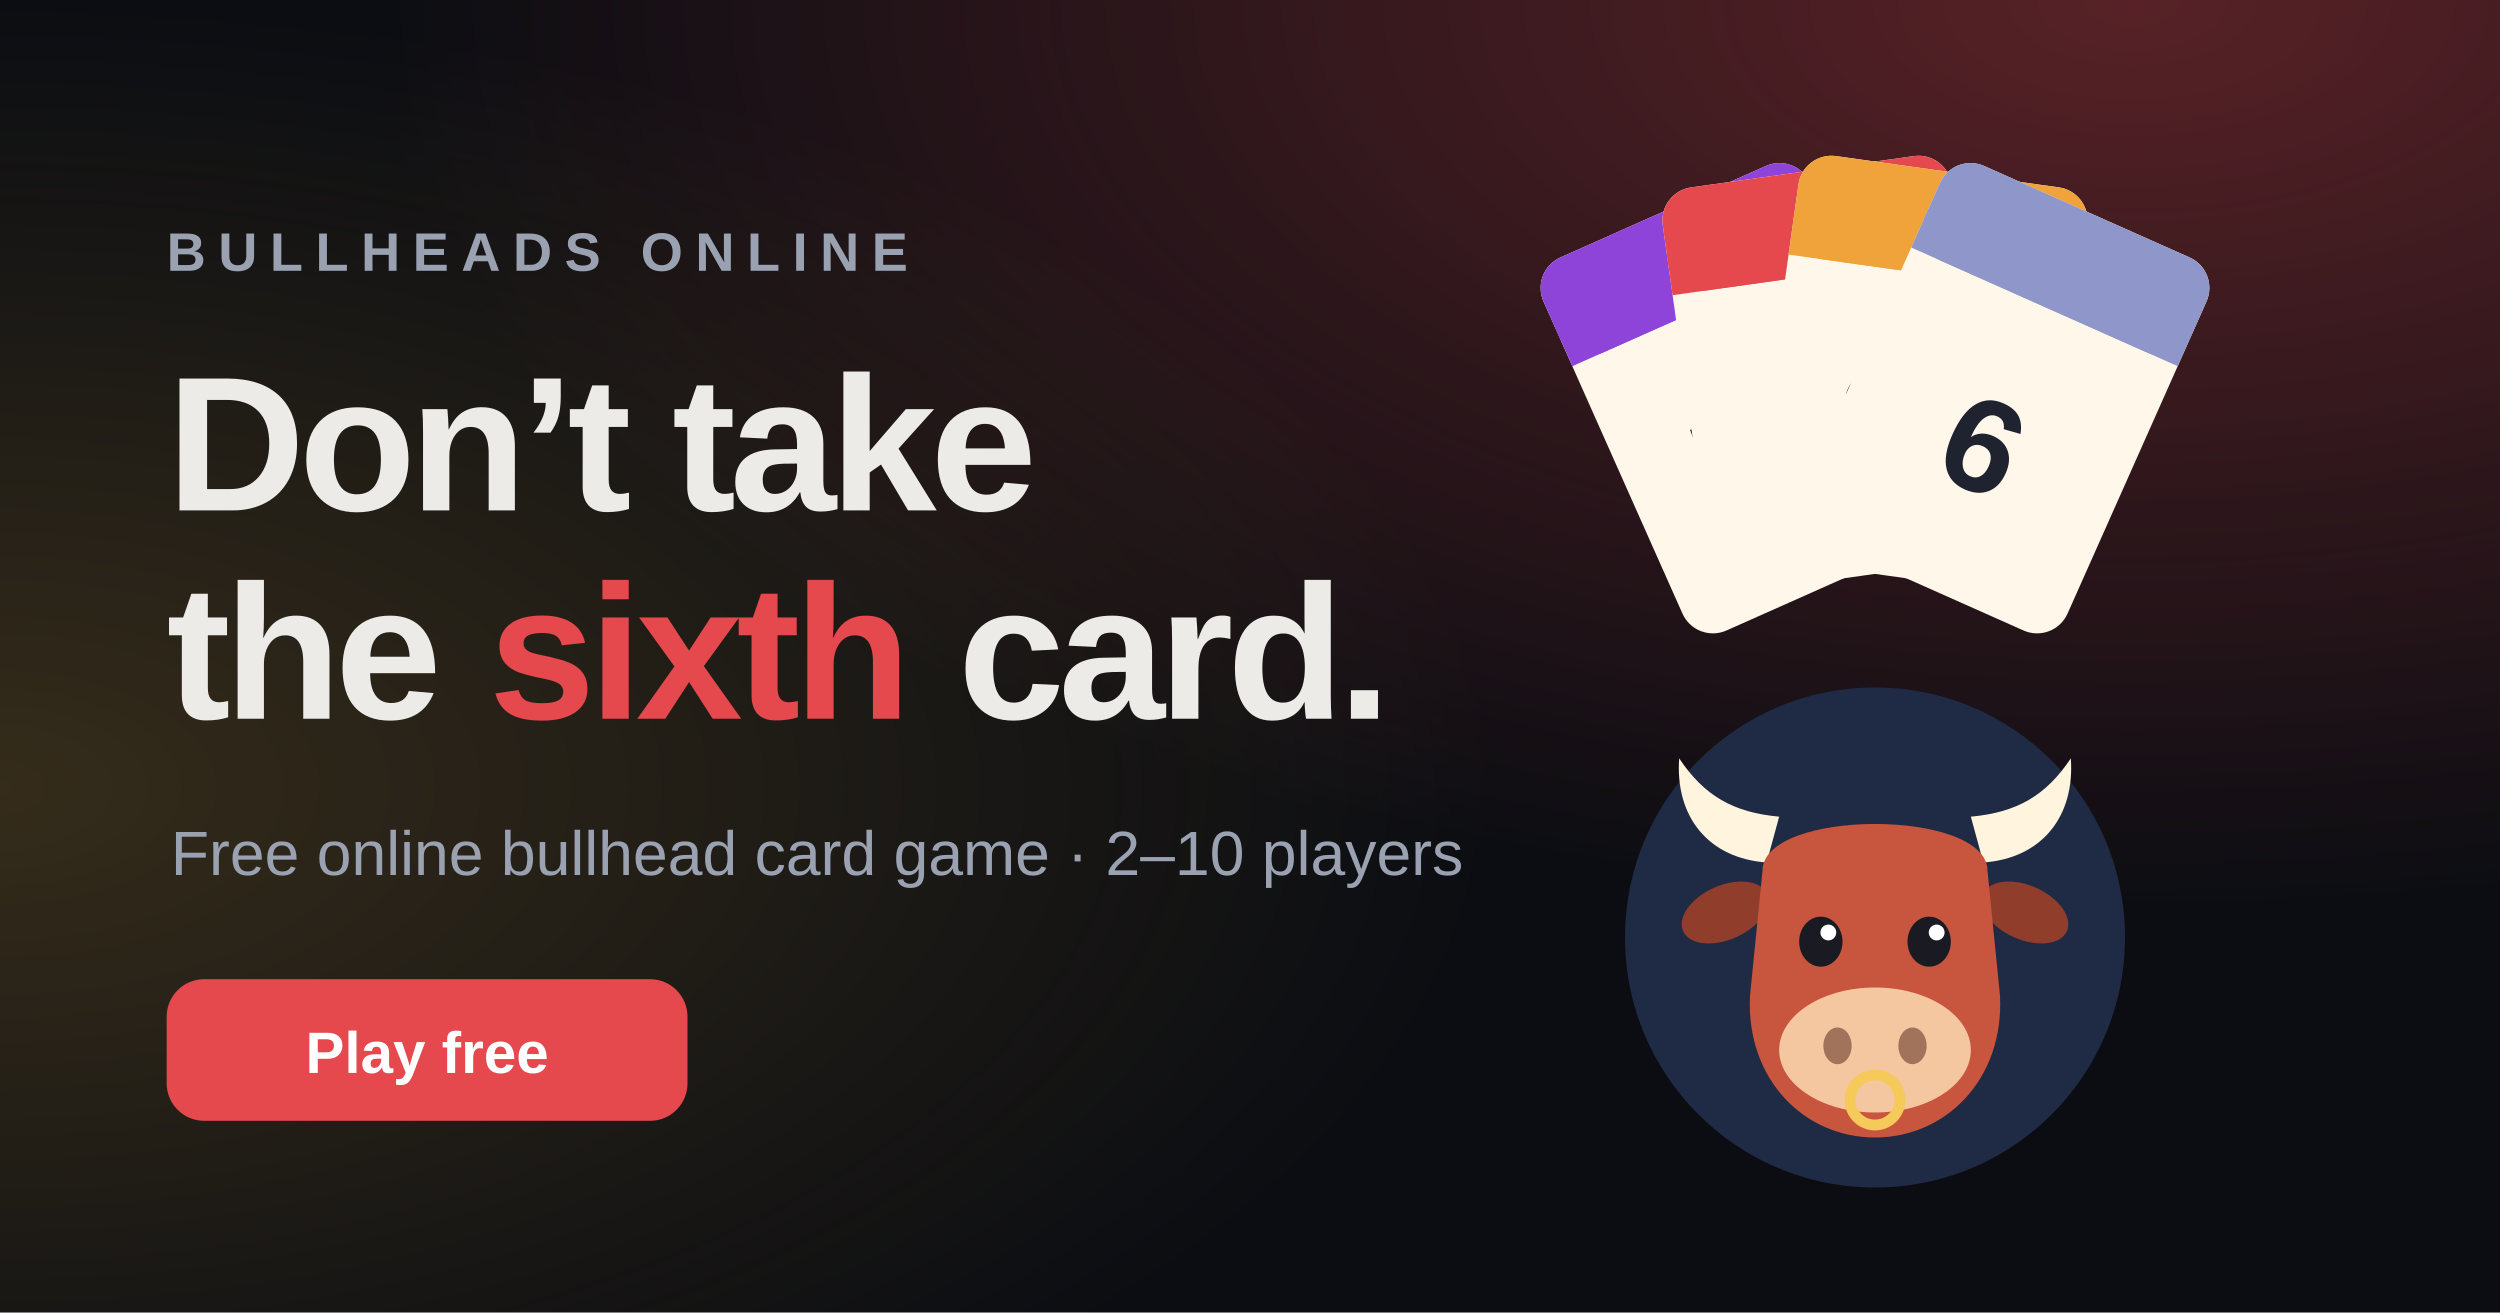
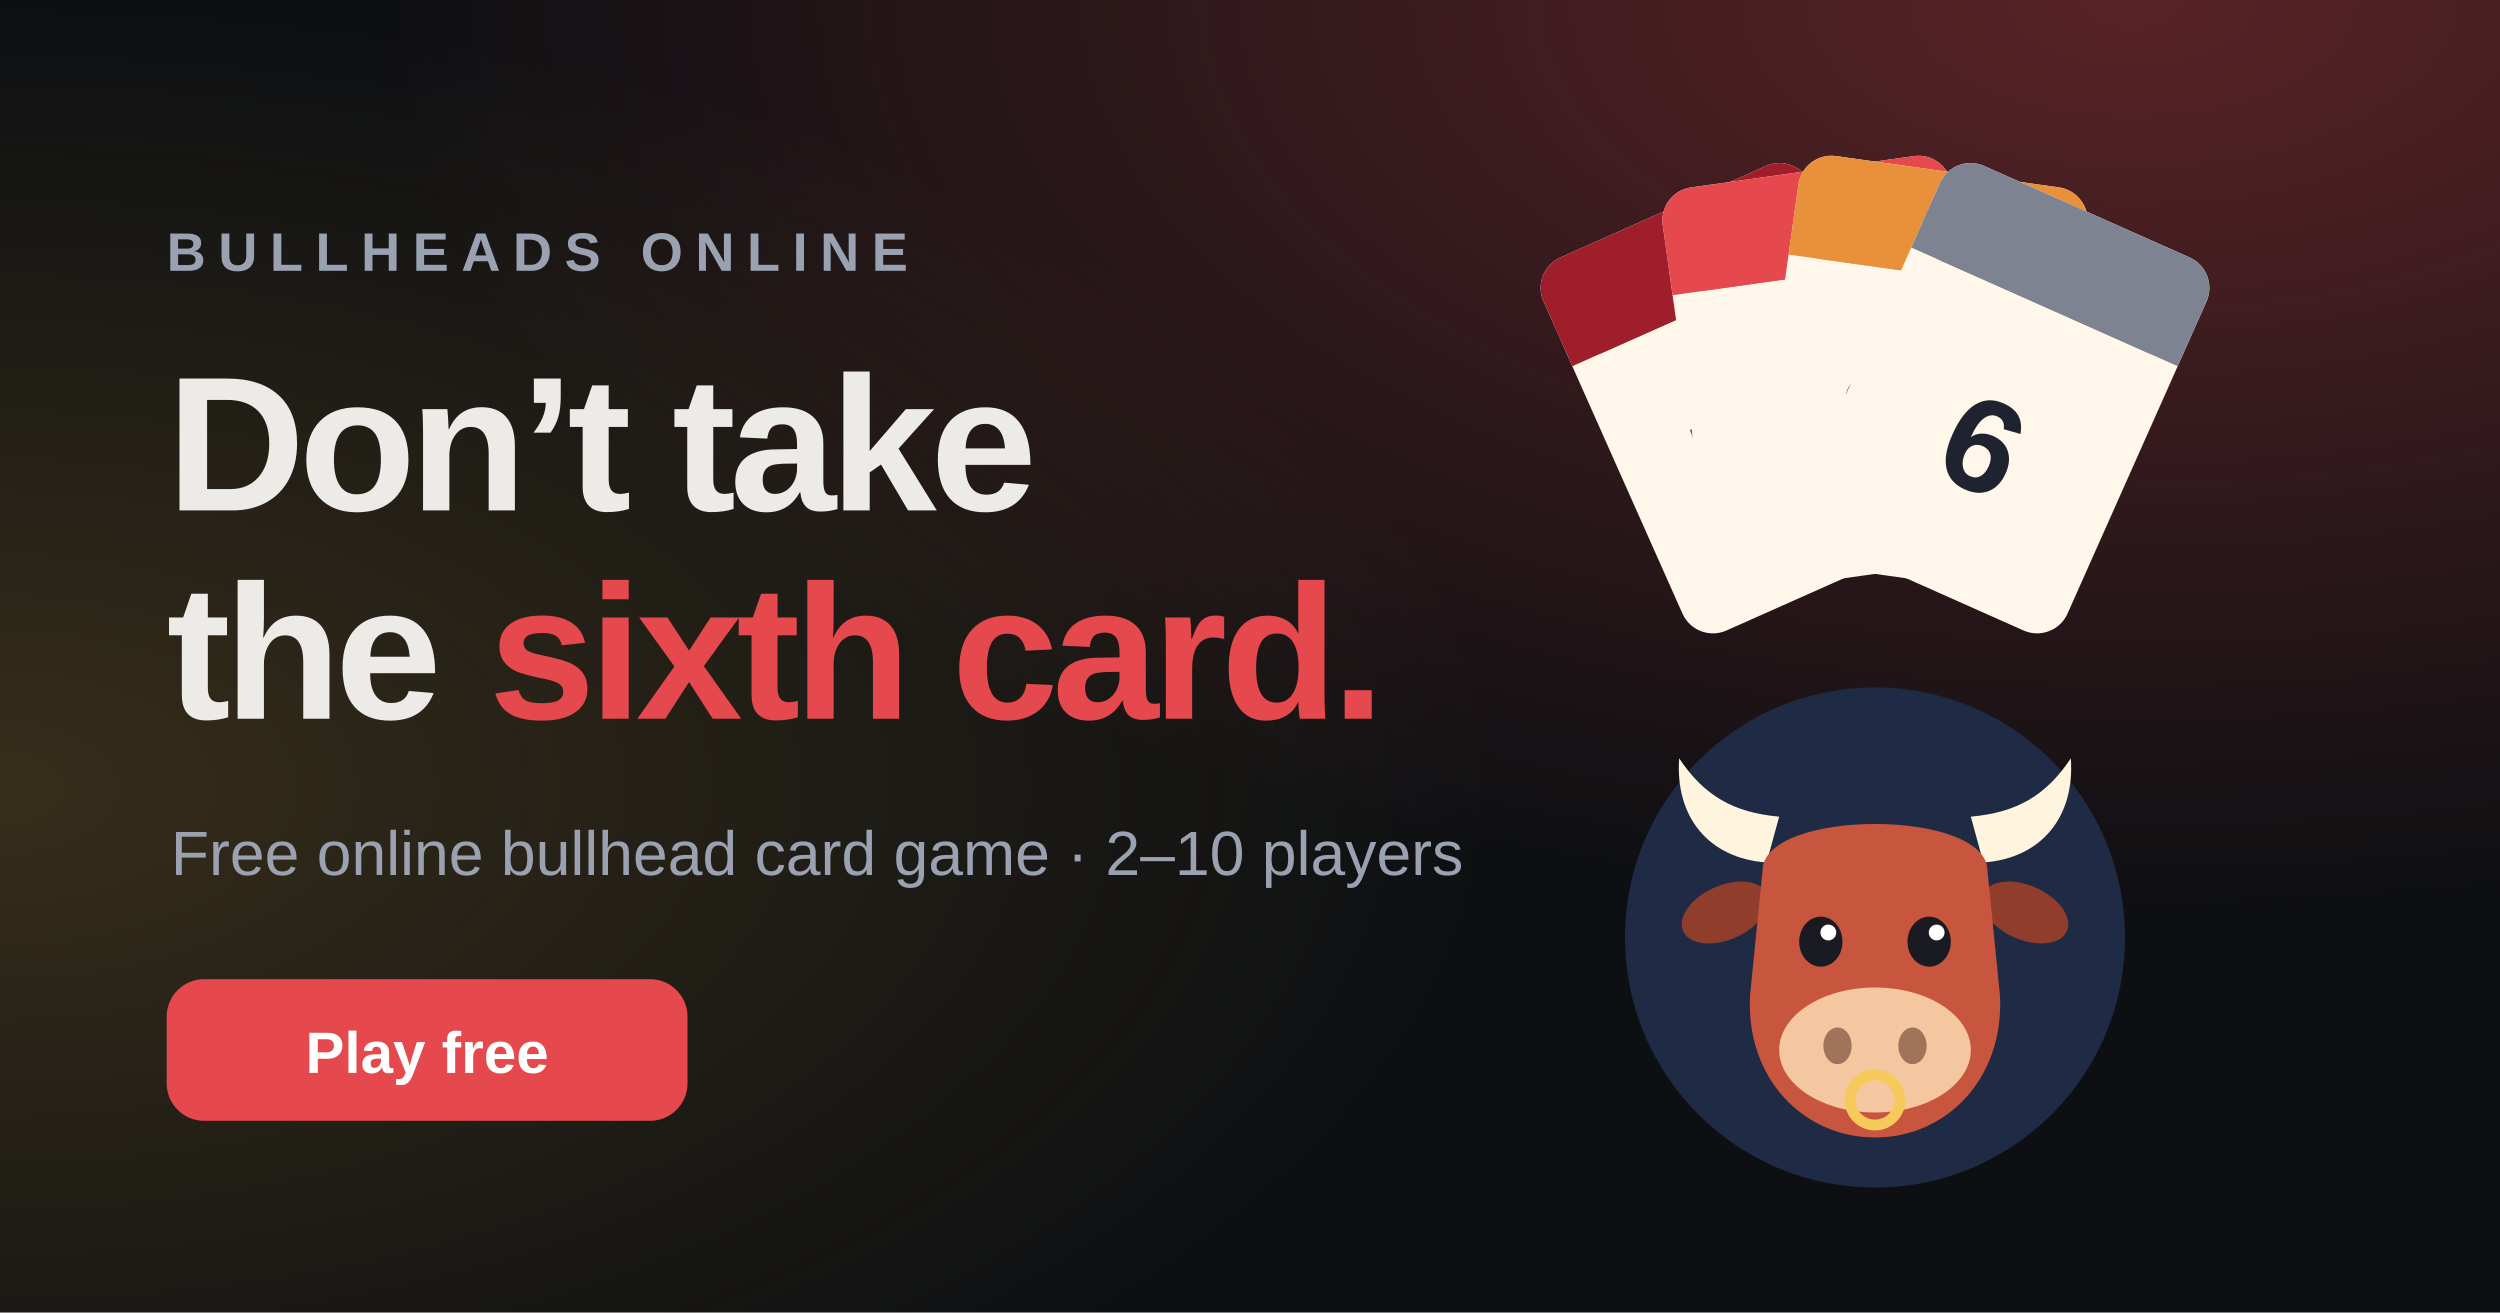
<svg xmlns="http://www.w3.org/2000/svg" width="1200" height="630" viewBox="0 0 1200 630">
  <defs>
    <radialGradient id="g1" cx="85%" cy="0%" r="70%">
      <stop offset="0" stop-color="#E5484D" stop-opacity=".35" />
      <stop offset="1" stop-color="#E5484D" stop-opacity="0" />
    </radialGradient>
    <radialGradient id="g2" cx="0%" cy="60%" r="60%">
      <stop offset="0" stop-color="#F5B942" stop-opacity=".18" />
      <stop offset="1" stop-color="#F5B942" stop-opacity="0" />
    </radialGradient>
    <g id="pip">
      <path d="M2.5 3.5c.4 3 2.2 5 4.9 5.6-.3.8-.4 1.6-.4 2.5 0 5 2.3 9.4 5 9.4s5-4.4 5-9.4c0-.9-.1-1.7-.4-2.5 2.7-.6 4.5-2.6 4.9-5.6-1.9 1.5-3.9 2.2-5.9 2.2A6 6 0 0 0 12 4.9c-1.3 0-2.6.3-3.6.8-2 0-4-.7-5.9-2.2Z" fill="#fff" />
    </g>
  </defs>
-   <rect width="1200" height="630" fill="#0B0D12" />
+   <rect width="1200" height="630" fill="#0D0F12" />
  <rect width="1200" height="630" fill="url(#g1)" />
  <rect width="1200" height="630" fill="url(#g2)" />
  <g font-family="Helvetica Neue, Arial, sans-serif">
    <text x="80" y="130" fill="#9AA1B1" font-size="26" font-weight="700" letter-spacing="6">BULLHEADS ONLINE</text>
    <text x="80" y="245" fill="#ECEBE8" font-size="92" font-weight="800" letter-spacing="-3">Don’t take</text>
-     <text x="80" y="345" fill="#ECEBE8" font-size="92" font-weight="800" letter-spacing="-3">the <tspan fill="#E5484D">sixth</tspan> card.</text>
+     <text x="80" y="345" fill="#ECEBE8" font-size="92" font-weight="800" letter-spacing="-3">the <tspan fill="#E5484D">sixth card.</tspan>
+     </text>
    <text x="82" y="420" fill="#9AA1B1" font-size="30">Free online bullhead card game · 2–10 players</text>
    <rect x="80" y="470" width="250" height="68" rx="18" fill="#E5484D" />
    <text x="205" y="515" fill="#fff" font-size="28" font-weight="700" text-anchor="middle">Play free</text>
  </g>
  <g transform="translate(900 330)">
    <g transform="rotate(-24) translate(-70 -250)">
      <rect width="140" height="196" rx="16" fill="#FFF7EA" />
-       <rect width="140" height="50" rx="16" fill="#8E44D9" />
-       <rect y="30" width="140" height="20" fill="#8E44D9" />
+       <rect width="140" height="50" rx="16" fill="#9E1F2B" />
+       <rect y="30" width="140" height="20" fill="#9E1F2B" />
      <text x="70" y="145" font-family="Helvetica Neue, Arial" font-size="64" font-weight="800" fill="#1F2330" text-anchor="middle">55</text>
    </g>
    <g transform="rotate(-8) translate(-70 -250)">
      <rect width="140" height="196" rx="16" fill="#FFF7EA" />
      <rect width="140" height="50" rx="16" fill="#E5484D" />
      <rect y="30" width="140" height="20" fill="#E5484D" />
      <text x="70" y="145" font-family="Helvetica Neue, Arial" font-size="64" font-weight="800" fill="#1F2330" text-anchor="middle">11</text>
    </g>
    <g transform="rotate(8) translate(-70 -250)">
      <rect width="140" height="196" rx="16" fill="#FFF7EA" />
-       <rect width="140" height="50" rx="16" fill="#F0A33A" />
-       <rect y="30" width="140" height="20" fill="#F0A33A" />
+       <rect width="140" height="50" rx="16" fill="#E8913A" />
+       <rect y="30" width="140" height="20" fill="#E8913A" />
      <text x="70" y="145" font-family="Helvetica Neue, Arial" font-size="64" font-weight="800" fill="#1F2330" text-anchor="middle">30</text>
    </g>
    <g transform="rotate(24) translate(-70 -250)">
      <rect width="140" height="196" rx="16" fill="#FFF7EA" />
-       <rect width="140" height="50" rx="16" fill="#8F96C9" />
-       <rect y="30" width="140" height="20" fill="#8F96C9" />
+       <rect width="140" height="50" rx="16" fill="#7D8390" />
+       <rect y="30" width="140" height="20" fill="#7D8390" />
      <text x="70" y="145" font-family="Helvetica Neue, Arial" font-size="64" font-weight="800" fill="#1F2330" text-anchor="middle">6</text>
    </g>
    <circle cx="0" cy="120" r="120" fill="#1F2A44" />
    <g transform="translate(-120 0) scale(2)">
      <path d="M34 42c-14-1-22-11-21-25 6 9 13 13 24 14Z" fill="#FFF4DE" />
      <path d="M86 42c14-1 22-11 21-25-6 9-13 13-24 14Z" fill="#FFF4DE" />
      <ellipse cx="24" cy="54" rx="11" ry="6.5" transform="rotate(-24 24 54)" fill="#903d2c" />
      <ellipse cx="96" cy="54" rx="11" ry="6.5" transform="rotate(24 96 54)" fill="#903d2c" />
      <path d="M33 44c0-15 54-15 54 0l3 30c1 20-13 34-30 34S29 94 30 74Z" fill="#C8553D" />
      <ellipse cx="47" cy="61" rx="5.2" ry="6" fill="#1a1a22" />
      <ellipse cx="73" cy="61" rx="5.2" ry="6" fill="#1a1a22" />
      <circle cx="48.8" cy="58.8" r="1.9" fill="#fff" />
      <circle cx="74.8" cy="58.8" r="1.9" fill="#fff" />
      <ellipse cx="60" cy="87" rx="23" ry="15" fill="#F4C7A1" />
      <ellipse cx="51" cy="86" rx="3.4" ry="4.4" fill="#a0735a" />
      <ellipse cx="69" cy="86" rx="3.4" ry="4.4" fill="#a0735a" />
      <circle cx="60" cy="99" r="6" fill="none" stroke="#f5c95a" stroke-width="2.6" />
    </g>
  </g>
</svg>
